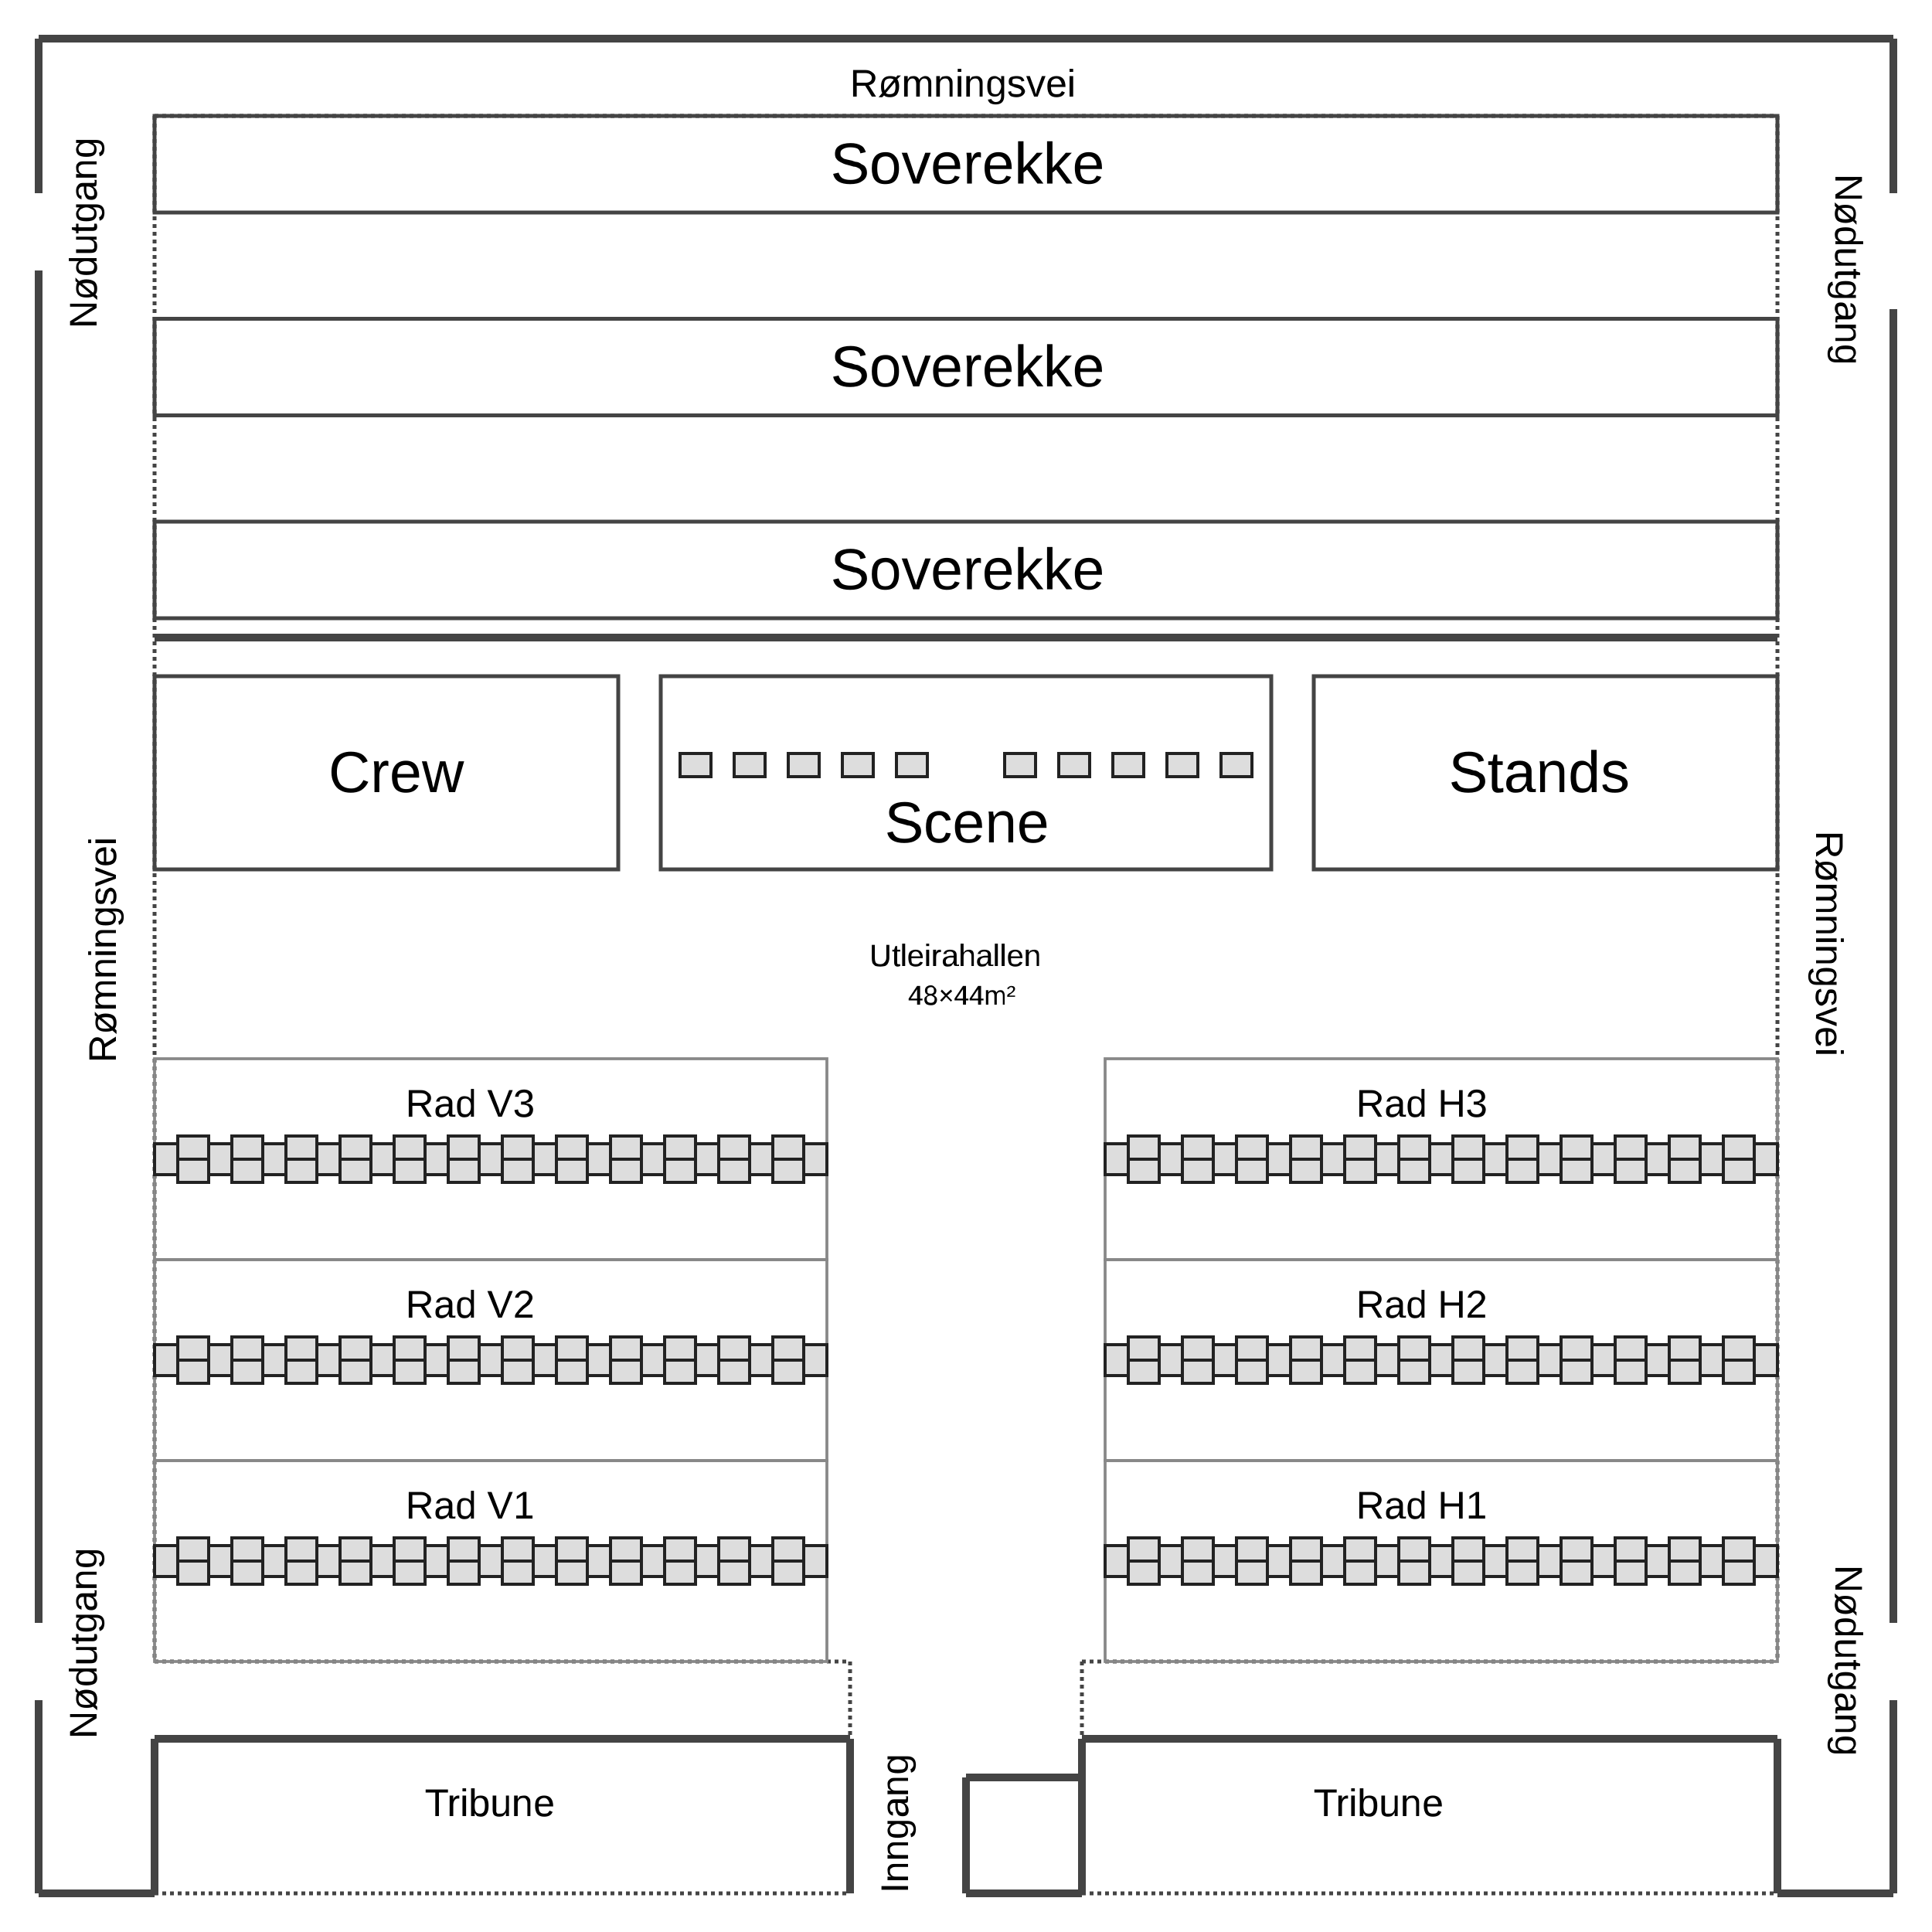
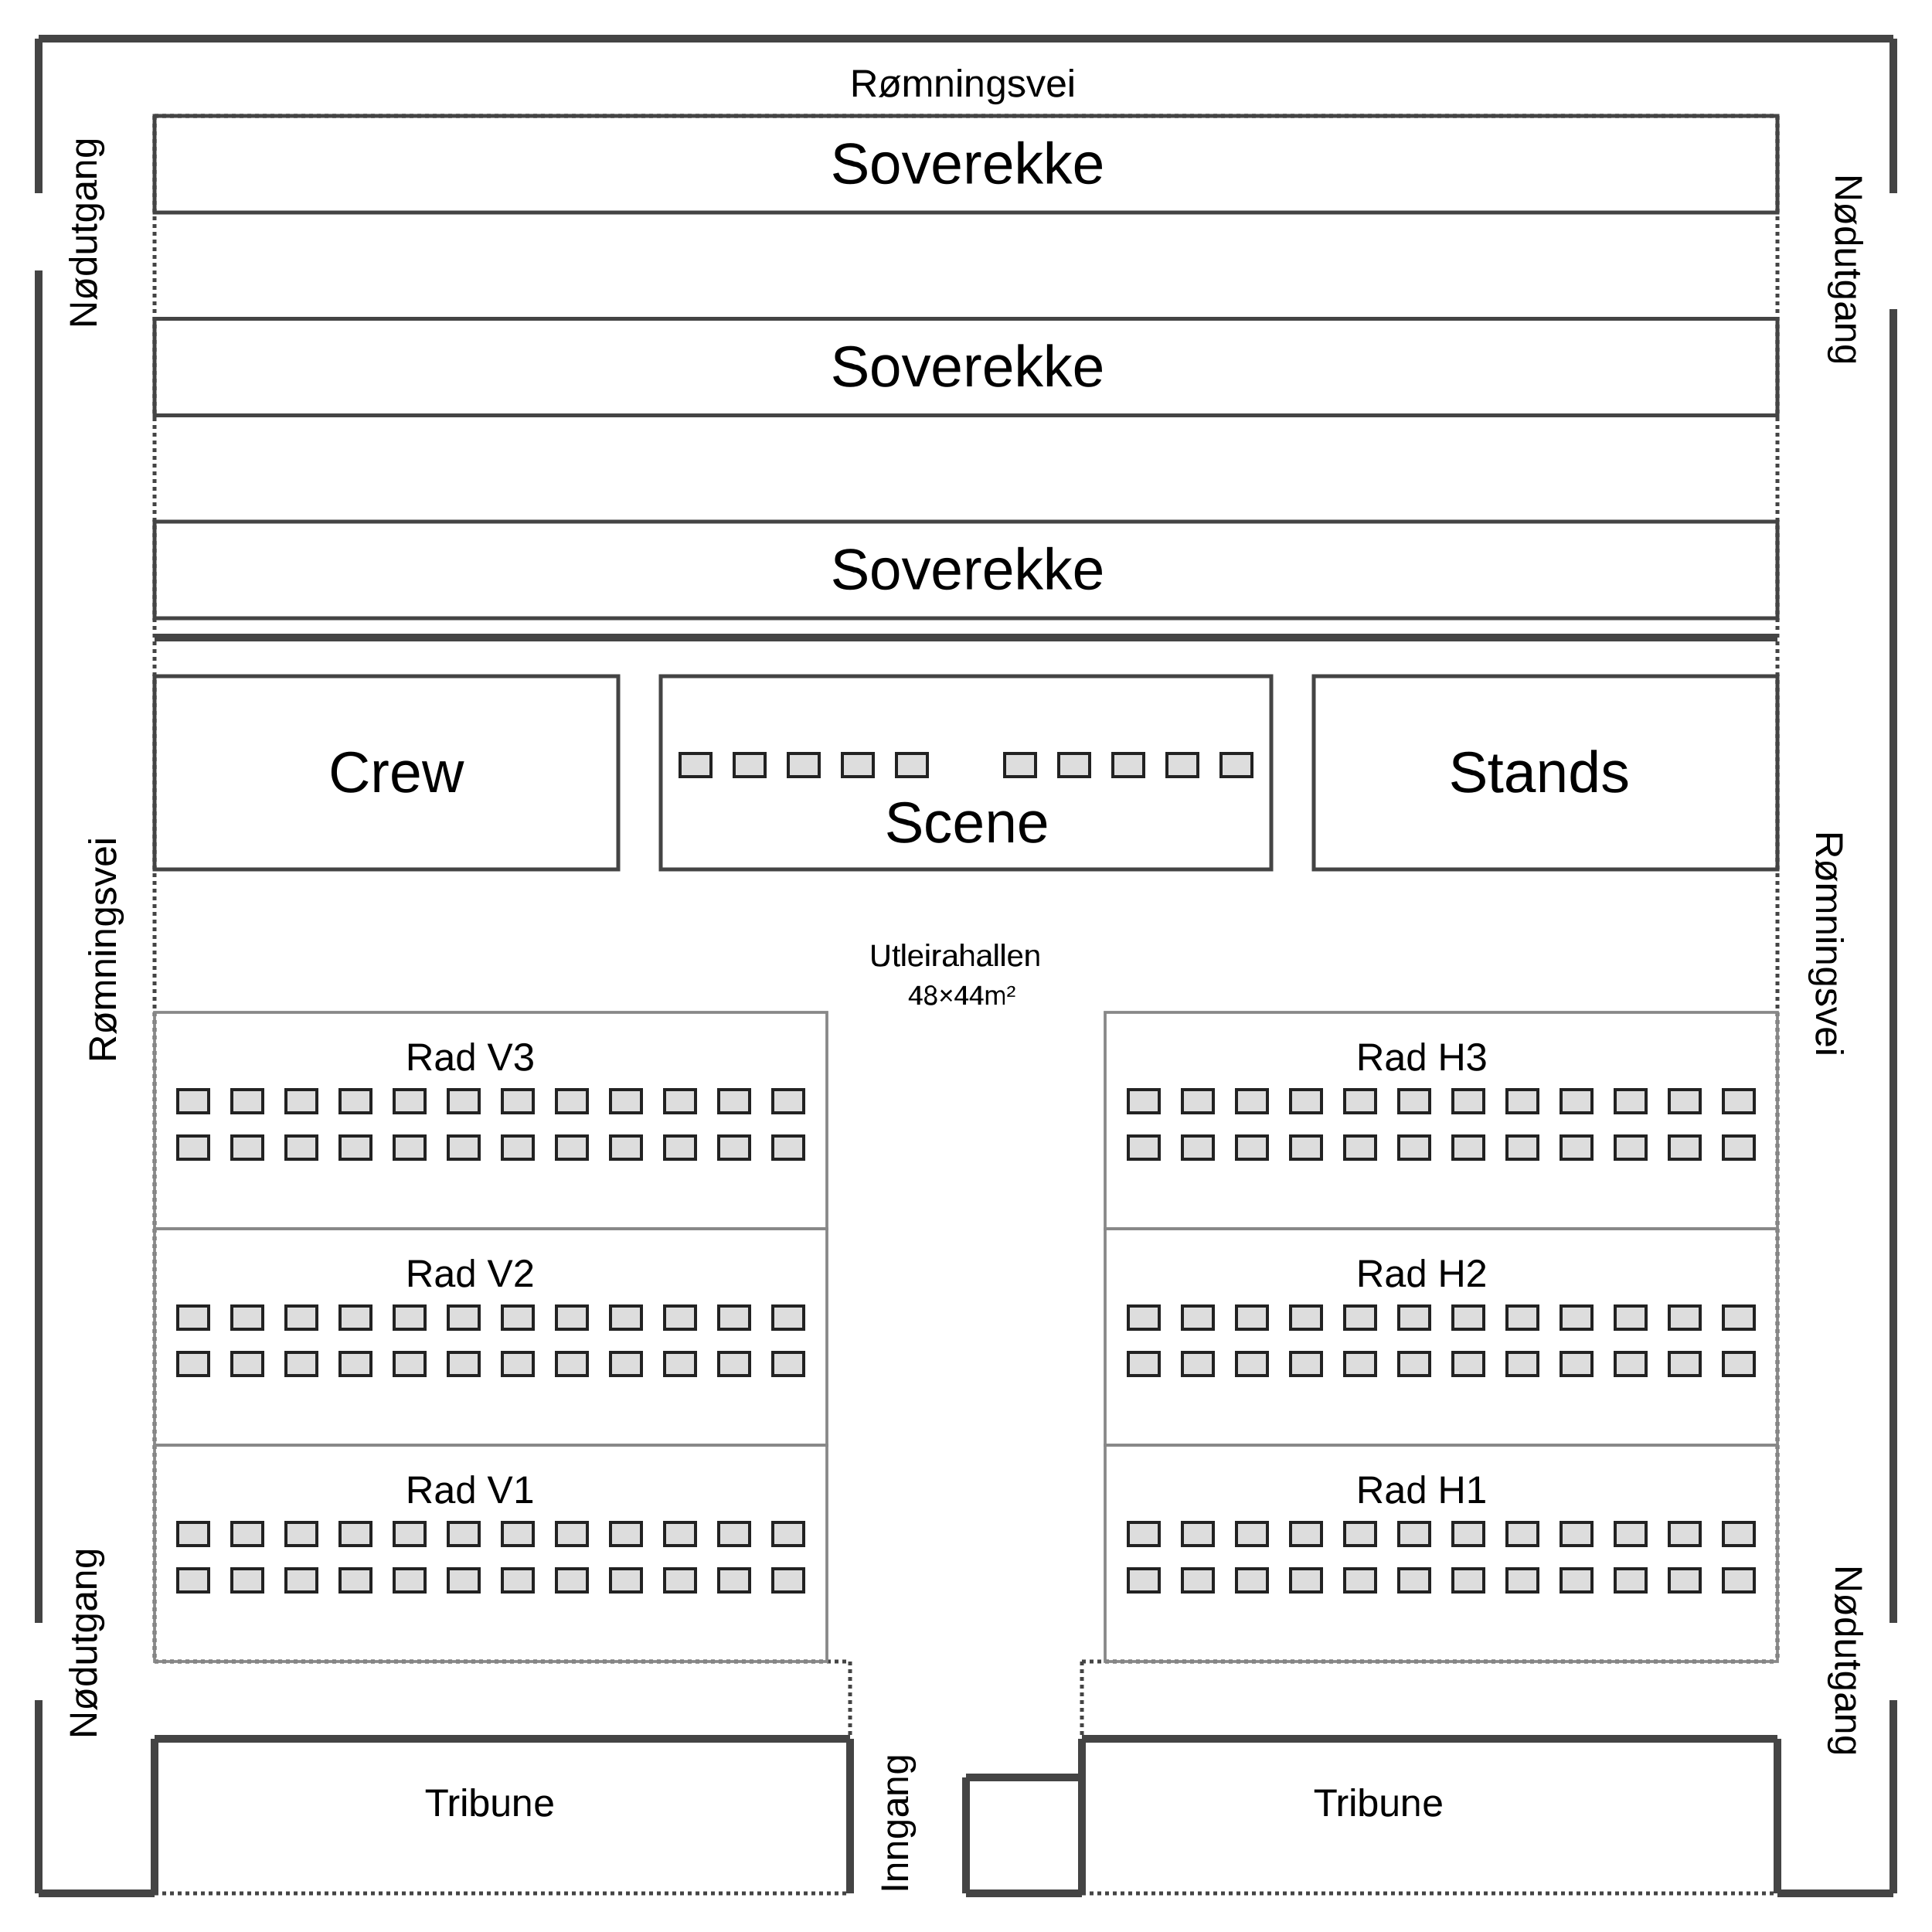
<svg xmlns="http://www.w3.org/2000/svg" viewBox="0 0 50 50">
  <style type="text/css">

        text {
            font-family: Arial;
        }

        rect.outline {
            fill: none;
            stroke: #444;
            stroke-width: 0.1px;
        }

        .grid {
            /* DEBUG */
            display: none;
        }

        .grid line {
            stroke: #ccc;
            stroke-width: 0.025px;
        }

        .walls line {
            stroke: #444;
            stroke-width: 0.2px;
        }

        .walls line.zone-wall {
            stroke: #444;
            stroke-width: 0.1px;
            stroke-dasharray: 0.1;
        }

        .seat-row rect {
            stroke: #222;
            stroke-width: 0.08px;
            fill: #ddd;
        }

+         .seat-row rect.spacer {
+             /* DEBUG */
+             display: none;
+         }
+ 
        .seat-row rect.seat-row-outline {
            stroke: #888;
            stroke-width: 0.075px;
            fill: none;
        }

-         .seats .seat-row rect.seating-node-free {
+         .seat-row rect.seating-node-free {
            fill: #5CB85C;
        }

-         .seats .seat-row rect.seating-node-occupied {
+         .seat-row rect.seating-node-occupied {
            fill: #C9302C;
        }

-         .seats .seat-row rect.seating-node-self {
+         .seat-row rect.seating-node-self {
            fill: #EC971F;
        }

-         .seats .seat-row rect.seating-node-info {
+         .seat-row rect.seating-node-info {
            fill: #5BC0DE;
        }

-         .seats .seat-row rect.seating-node-search {
+         .seat-row rect.seating-node-search {
            fill: pink;
        }
    </style>
  <g class="hall" transform="translate(1, 1)">
    <g class="grid">
      <line x1="0" x2="0" y1="0" y2="44" />
      <line x1="1" x2="1" y1="0" y2="44" />
      <line x1="2" x2="2" y1="0" y2="44" />
      <line x1="3" x2="3" y1="0" y2="44" />
      <line x1="4" x2="4" y1="0" y2="44" />
      <line x1="5" x2="5" y1="0" y2="44" />
      <line x1="6" x2="6" y1="0" y2="44" />
      <line x1="7" x2="7" y1="0" y2="44" />
      <line x1="8" x2="8" y1="0" y2="44" />
      <line x1="9" x2="9" y1="0" y2="44" />
      <line x1="10" x2="10" y1="0" y2="44" />
      <line x1="11" x2="11" y1="0" y2="44" />
      <line x1="12" x2="12" y1="0" y2="44" />
      <line x1="13" x2="13" y1="0" y2="44" />
      <line x1="14" x2="14" y1="0" y2="44" />
      <line x1="15" x2="15" y1="0" y2="44" />
      <line x1="16" x2="16" y1="0" y2="44" />
      <line x1="17" x2="17" y1="0" y2="44" />
      <line x1="18" x2="18" y1="0" y2="44" />
      <line x1="19" x2="19" y1="0" y2="44" />
      <line x1="20" x2="20" y1="0" y2="44" />
      <line x1="21" x2="21" y1="0" y2="44" />
      <line x1="22" x2="22" y1="0" y2="44" />
      <line x1="23" x2="23" y1="0" y2="44" />
      <line x1="24" x2="24" y1="0" y2="44" />
      <line x1="25" x2="25" y1="0" y2="44" />
      <line x1="26" x2="26" y1="0" y2="44" />
      <line x1="27" x2="27" y1="0" y2="44" />
      <line x1="28" x2="28" y1="0" y2="44" />
      <line x1="29" x2="29" y1="0" y2="44" />
      <line x1="30" x2="30" y1="0" y2="44" />
      <line x1="31" x2="31" y1="0" y2="44" />
      <line x1="32" x2="32" y1="0" y2="44" />
      <line x1="33" x2="33" y1="0" y2="44" />
      <line x1="34" x2="34" y1="0" y2="44" />
      <line x1="35" x2="35" y1="0" y2="44" />
      <line x1="36" x2="36" y1="0" y2="44" />
      <line x1="37" x2="37" y1="0" y2="44" />
      <line x1="38" x2="38" y1="0" y2="44" />
      <line x1="39" x2="39" y1="0" y2="44" />
      <line x1="40" x2="40" y1="0" y2="44" />
      <line x1="41" x2="41" y1="0" y2="44" />
      <line x1="42" x2="42" y1="0" y2="44" />
      <line x1="43" x2="43" y1="0" y2="44" />
      <line x1="44" x2="44" y1="0" y2="44" />
      <line x1="45" x2="45" y1="0" y2="44" />
      <line x1="46" x2="46" y1="0" y2="44" />
      <line x1="47" x2="47" y1="0" y2="44" />
      <line x1="48" x2="48" y1="0" y2="44" />
      <line x1="0" x2="48" y1="0" y2="0" />
      <line x1="0" x2="48" y1="1" y2="1" />
      <line x1="0" x2="48" y1="2" y2="2" />
      <line x1="0" x2="48" y1="3" y2="3" />
      <line x1="0" x2="48" y1="4" y2="4" />
      <line x1="0" x2="48" y1="5" y2="5" />
      <line x1="0" x2="48" y1="6" y2="6" />
      <line x1="0" x2="48" y1="7" y2="7" />
      <line x1="0" x2="48" y1="8" y2="8" />
      <line x1="0" x2="48" y1="9" y2="9" />
      <line x1="0" x2="48" y1="10" y2="10" />
      <line x1="0" x2="48" y1="11" y2="11" />
      <line x1="0" x2="48" y1="12" y2="12" />
      <line x1="0" x2="48" y1="13" y2="13" />
      <line x1="0" x2="48" y1="14" y2="14" />
      <line x1="0" x2="48" y1="15" y2="15" />
      <line x1="0" x2="48" y1="16" y2="16" />
      <line x1="0" x2="48" y1="17" y2="17" />
      <line x1="0" x2="48" y1="18" y2="18" />
      <line x1="0" x2="48" y1="19" y2="19" />
      <line x1="0" x2="48" y1="20" y2="20" />
      <line x1="0" x2="48" y1="21" y2="21" />
      <line x1="0" x2="48" y1="22" y2="22" />
      <line x1="0" x2="48" y1="23" y2="23" />
      <line x1="0" x2="48" y1="24" y2="24" />
      <line x1="0" x2="48" y1="25" y2="25" />
      <line x1="0" x2="48" y1="26" y2="26" />
      <line x1="0" x2="48" y1="27" y2="27" />
      <line x1="0" x2="48" y1="28" y2="28" />
      <line x1="0" x2="48" y1="29" y2="29" />
      <line x1="0" x2="48" y1="30" y2="30" />
      <line x1="0" x2="48" y1="31" y2="31" />
      <line x1="0" x2="48" y1="32" y2="32" />
      <line x1="0" x2="48" y1="33" y2="33" />
      <line x1="0" x2="48" y1="34" y2="34" />
      <line x1="0" x2="48" y1="35" y2="35" />
      <line x1="0" x2="48" y1="36" y2="36" />
      <line x1="0" x2="48" y1="37" y2="37" />
      <line x1="0" x2="48" y1="38" y2="38" />
      <line x1="0" x2="48" y1="39" y2="39" />
      <line x1="0" x2="48" y1="40" y2="40" />
      <line x1="0" x2="48" y1="41" y2="41" />
      <line x1="0" x2="48" y1="42" y2="42" />
      <line x1="0" x2="48" y1="43" y2="43" />
      <line x1="0" x2="48" y1="44" y2="44" />
    </g>
    <g class="walls">
      <text x="21.5" y="24" font-size="0.8">Utleirahallen</text>
      <text x="22.5" y="25" font-size="0.7">48×44m²</text>
    </g>
    <g class="walls">
      <line x1="0" x2="48" y1="0" y2="0" />
      <line x1="3" x2="45" y1="2" y2="2" class="zone-wall" />
      <g transform="translate(21, 1.5)">
        <text font-size="1">Rømningsvei</text>
      </g>
      <line x1="3" x2="45" y1="15.5" y2="15.5" class="partition-wall" />
      <line x1="0" x2="0" y1="0" y2="4" />
      <g transform="translate(1.5, 7.5) rotate(270)">
        <text font-size="1">Nødutgang</text>
      </g>
      <line x1="0" x2="0" y1="6" y2="41" />
      <g transform="translate(1.5, 44) rotate(270)">
        <text font-size="1">Nødutgang</text>
      </g>
      <line x1="0" x2="0" y1="43" y2="48" />
      <line x1="3" x2="3" y1="2" y2="42" class="zone-wall" />
      <g transform="translate(2, 26.5) rotate(270)">
        <text font-size="1">Rømningsvei</text>
      </g>
      <line x1="48" x2="48" y1="0" y2="4" />
      <g transform="translate(46.5, 3.5) rotate(90)">
        <text font-size="1">Nødutgang</text>
      </g>
      <line x1="48" x2="48" y1="7" y2="41" />
      <g transform="translate(46.5, 39.5) rotate(90)">
        <text font-size="1">Nødutgang</text>
      </g>
      <line x1="48" x2="48" y1="43" y2="48" />
      <line x1="45" x2="45" y1="2" y2="42" class="zone-wall" />
      <g transform="translate(46, 20.5) rotate(90)">
        <text font-size="1">Rømningsvei</text>
      </g>
      <line x1="0" x2="3" y1="48" y2="48" />
      <line x1="3" x2="3" y1="44" y2="48" />
      <line x1="3" x2="21" y1="44" y2="44" />
      <line x1="21" x2="21" y1="44" y2="48" />
      <g transform="translate(22.5, 48) rotate(270)">
        <text font-size="1">Inngang</text>
      </g>
      <line x1="24" x2="24" y1="45" y2="48" />
      <line x1="24" x2="27" y1="45" y2="45" />
      <line x1="24" x2="27" y1="48" y2="48" />
      <line x1="27" x2="27" y1="48" y2="44" />
      <line x1="27" x2="45" y1="44" y2="44" />
      <line x1="45" x2="45" y1="44" y2="48" />
      <line x1="45" x2="48" y1="48" y2="48" />
      <line x1="3" x2="21" y1="42" y2="42" class="zone-wall" />
      <line x1="21" x2="21" y1="42" y2="44" class="zone-wall" />
      <line x1="27" x2="45" y1="42" y2="42" class="zone-wall" />
      <line x1="27" x2="27" y1="42" y2="44" class="zone-wall" />
      <text x="10" y="46" font-size="1">Tribune</text>
      <line x1="3" x2="21" y1="48" y2="48" class="zone-wall" />
      <text x="33" y="46" font-size="1">Tribune</text>
      <line x1="27" x2="45" y1="48" y2="48" class="zone-wall" />
    </g>
    <g>
      <rect x="3" y="2" width="42" height="2.5" class="outline" />
      <text x="20.5" y="3.75" font-size="1.5">Soverekke</text>
      <rect x="3" y="7.25" width="42" height="2.5" class="outline" />
      <text x="20.5" y="9" font-size="1.5">Soverekke</text>
      <rect x="3" y="12.5" width="42" height="2.5" class="outline" />
      <text x="20.5" y="14.25" font-size="1.5">Soverekke</text>
    </g>
    <g class="stage" transform="translate(16.1, 16.5)">
      <rect width="15.8" height="5" class="outline" />
      <text x="5.8" y="4.3" font-size="1.5">Scene</text>
      <g class="seat-row" transform="translate(0.5, 2.0)">
        <rect x="0.0" y="0.0" width="0.8" height="0.6" />
        <rect x="1.4" y="0.0" width="0.8" height="0.6" />
        <rect x="2.8" y="0.0" width="0.8" height="0.6" />
        <rect x="4.2" y="0.0" width="0.8" height="0.6" />
        <rect x="5.6" y="0.0" width="0.8" height="0.6" />
      </g>
      <g class="seat-row" transform="translate(8.9, 2.0)">
        <rect x="0.0" y="0.0" width="0.8" height="0.6" />
        <rect x="1.4" y="0.0" width="0.8" height="0.6" />
        <rect x="2.8" y="0.0" width="0.8" height="0.6" />
        <rect x="4.2" y="0.0" width="0.8" height="0.6" />
        <rect x="5.6" y="0.0" width="0.8" height="0.6" />
      </g>
    </g>
    <g class="seat-row-group" transform="translate(3, 16.5)">
      <rect x="0" y="0" width="12" height="5" class="outline" />
      <text x="4.5" y="3" font-size="1.5">Crew</text>
    </g>
    <g class="seat-row-group" transform="translate(33, 16.5)">
      <rect x="0" y="0" width="12" height="5" class="outline" />
      <text x="3.5" y="3" font-size="1.5">Stands</text>
    </g>
-     <g class="seats" transform="translate(3, 26.4)">
+     <g class="seats" transform="translate(3, 25.2)">
      <g class="seat-row" transform="translate(0.0, 2)">
-         <rect x="0" y="-2" width="17.4" height="5.2" class="seat-row-outline" />
+         <rect x="0" y="-2" width="17.4" height="5.6" class="seat-row-outline" />
        <text x="6.5" y="-0.5" font-size="1">Rad V3</text>
-         <rect x="0" y="0.2" width="0.6" height="0.8" class="spacer" />
+         <rect x="0" y="0.5" width="0.6" height="0.8" class="spacer" />
        <a class="seat" href="#">
          <rect x="0.6" y="0.0" width="0.8" height="0.6" />
        </a>
        <a class="seat" href="#">
-           <rect x="0.6" y="0.6" width="0.8" height="0.6" />
-         </a>
-         <rect x="1.4" y="0.2" width="0.6" height="0.8" class="spacer" />
+           <rect x="0.6" y="1.2" width="0.8" height="0.6" />
+         </a>
+         <rect x="1.4" y="0.5" width="0.6" height="0.8" class="spacer" />
        <a class="seat" href="#">
          <rect x="2.0" y="0.0" width="0.8" height="0.6" />
        </a>
        <a class="seat" href="#">
-           <rect x="2.0" y="0.6" width="0.8" height="0.6" />
-         </a>
-         <rect x="2.8" y="0.2" width="0.6" height="0.8" class="spacer" />
+           <rect x="2.0" y="1.2" width="0.8" height="0.6" />
+         </a>
+         <rect x="2.8" y="0.5" width="0.6" height="0.8" class="spacer" />
        <a class="seat" href="#">
          <rect x="3.4" y="0.0" width="0.8" height="0.6" />
        </a>
        <a class="seat" href="#">
-           <rect x="3.4" y="0.6" width="0.8" height="0.6" />
-         </a>
-         <rect x="4.2" y="0.2" width="0.6" height="0.8" class="spacer" />
+           <rect x="3.4" y="1.2" width="0.8" height="0.6" />
+         </a>
+         <rect x="4.2" y="0.5" width="0.6" height="0.8" class="spacer" />
        <a class="seat" href="#">
          <rect x="4.8" y="0.0" width="0.8" height="0.6" />
        </a>
        <a class="seat" href="#">
-           <rect x="4.8" y="0.6" width="0.8" height="0.6" />
-         </a>
-         <rect x="5.6" y="0.2" width="0.6" height="0.8" class="spacer" />
+           <rect x="4.8" y="1.2" width="0.8" height="0.6" />
+         </a>
+         <rect x="5.6" y="0.5" width="0.6" height="0.8" class="spacer" />
        <a class="seat" href="#">
          <rect x="6.2" y="0.0" width="0.8" height="0.6" />
        </a>
        <a class="seat" href="#">
-           <rect x="6.2" y="0.6" width="0.8" height="0.6" />
-         </a>
-         <rect x="7.0" y="0.2" width="0.6" height="0.8" class="spacer" />
+           <rect x="6.2" y="1.2" width="0.8" height="0.6" />
+         </a>
+         <rect x="7.0" y="0.5" width="0.6" height="0.8" class="spacer" />
        <a class="seat" href="#">
          <rect x="7.6" y="0.0" width="0.8" height="0.6" />
        </a>
        <a class="seat" href="#">
-           <rect x="7.6" y="0.6" width="0.8" height="0.6" />
-         </a>
-         <rect x="8.4" y="0.2" width="0.6" height="0.8" class="spacer" />
+           <rect x="7.6" y="1.2" width="0.8" height="0.6" />
+         </a>
+         <rect x="8.4" y="0.5" width="0.6" height="0.8" class="spacer" />
        <a class="seat" href="#">
          <rect x="9.0" y="0.0" width="0.8" height="0.6" />
        </a>
        <a class="seat" href="#">
-           <rect x="9.0" y="0.6" width="0.8" height="0.6" />
-         </a>
-         <rect x="9.8" y="0.2" width="0.6" height="0.8" class="spacer" />
+           <rect x="9.0" y="1.2" width="0.8" height="0.6" />
+         </a>
+         <rect x="9.8" y="0.5" width="0.6" height="0.8" class="spacer" />
        <a class="seat" href="#">
          <rect x="10.4" y="0.0" width="0.8" height="0.6" />
        </a>
        <a class="seat" href="#">
-           <rect x="10.4" y="0.6" width="0.8" height="0.6" />
-         </a>
-         <rect x="11.2" y="0.2" width="0.6" height="0.8" class="spacer" />
+           <rect x="10.4" y="1.2" width="0.8" height="0.6" />
+         </a>
+         <rect x="11.2" y="0.5" width="0.6" height="0.8" class="spacer" />
        <a class="seat" href="#">
          <rect x="11.8" y="0.0" width="0.8" height="0.6" />
        </a>
        <a class="seat" href="#">
-           <rect x="11.8" y="0.6" width="0.8" height="0.6" />
-         </a>
-         <rect x="12.6" y="0.2" width="0.6" height="0.8" class="spacer" />
+           <rect x="11.8" y="1.2" width="0.8" height="0.6" />
+         </a>
+         <rect x="12.6" y="0.5" width="0.6" height="0.8" class="spacer" />
        <a class="seat" href="#">
          <rect x="13.2" y="0.0" width="0.8" height="0.6" />
        </a>
        <a class="seat" href="#">
-           <rect x="13.2" y="0.6" width="0.8" height="0.6" />
-         </a>
-         <rect x="14.0" y="0.2" width="0.6" height="0.8" class="spacer" />
+           <rect x="13.2" y="1.2" width="0.8" height="0.6" />
+         </a>
+         <rect x="14.0" y="0.5" width="0.6" height="0.8" class="spacer" />
        <a class="seat" href="#">
          <rect x="14.6" y="0.0" width="0.8" height="0.6" />
        </a>
        <a class="seat" href="#">
-           <rect x="14.6" y="0.6" width="0.8" height="0.6" />
-         </a>
-         <rect x="15.4" y="0.2" width="0.6" height="0.8" class="spacer" />
+           <rect x="14.6" y="1.2" width="0.8" height="0.6" />
+         </a>
+         <rect x="15.4" y="0.5" width="0.6" height="0.8" class="spacer" />
        <a class="seat" href="#">
          <rect x="16.0" y="0.0" width="0.8" height="0.6" />
        </a>
        <a class="seat" href="#">
-           <rect x="16.0" y="0.6" width="0.8" height="0.6" />
-         </a>
-         <rect x="16.8" y="0.2" width="0.6" height="0.8" class="spacer" />
-       </g>
-       <g class="seat-row" transform="translate(0.0, 7.2)">
-         <rect x="0" y="-2" width="17.4" height="5.2" class="seat-row-outline" />
+           <rect x="16.0" y="1.2" width="0.8" height="0.6" />
+         </a>
+         <rect x="16.8" y="0.5" width="0.6" height="0.8" class="spacer" />
+       </g>
+       <g class="seat-row" transform="translate(0.0, 7.6)">
+         <rect x="0" y="-2" width="17.4" height="5.6" class="seat-row-outline" />
        <text x="6.5" y="-0.5" font-size="1">Rad V2</text>
-         <rect x="0" y="0.2" width="0.6" height="0.8" class="spacer" />
+         <rect x="0" y="0.5" width="0.6" height="0.8" class="spacer" />
        <a class="seat" href="#">
          <rect x="0.6" y="0.0" width="0.8" height="0.6" />
        </a>
        <a class="seat" href="#">
-           <rect x="0.6" y="0.6" width="0.8" height="0.6" />
-         </a>
-         <rect x="1.4" y="0.2" width="0.6" height="0.8" class="spacer" />
+           <rect x="0.6" y="1.2" width="0.8" height="0.6" />
+         </a>
+         <rect x="1.4" y="0.5" width="0.6" height="0.8" class="spacer" />
        <a class="seat" href="#">
          <rect x="2.0" y="0.0" width="0.8" height="0.6" />
        </a>
        <a class="seat" href="#">
-           <rect x="2.0" y="0.6" width="0.8" height="0.6" />
-         </a>
-         <rect x="2.8" y="0.2" width="0.6" height="0.8" class="spacer" />
+           <rect x="2.0" y="1.2" width="0.8" height="0.6" />
+         </a>
+         <rect x="2.8" y="0.5" width="0.6" height="0.8" class="spacer" />
        <a class="seat" href="#">
          <rect x="3.4" y="0.0" width="0.8" height="0.6" />
        </a>
        <a class="seat" href="#">
-           <rect x="3.4" y="0.6" width="0.8" height="0.6" />
-         </a>
-         <rect x="4.2" y="0.2" width="0.6" height="0.8" class="spacer" />
+           <rect x="3.4" y="1.2" width="0.8" height="0.6" />
+         </a>
+         <rect x="4.2" y="0.5" width="0.6" height="0.8" class="spacer" />
        <a class="seat" href="#">
          <rect x="4.8" y="0.0" width="0.8" height="0.6" />
        </a>
        <a class="seat" href="#">
-           <rect x="4.8" y="0.6" width="0.8" height="0.6" />
-         </a>
-         <rect x="5.6" y="0.2" width="0.6" height="0.8" class="spacer" />
+           <rect x="4.8" y="1.2" width="0.8" height="0.6" />
+         </a>
+         <rect x="5.6" y="0.5" width="0.6" height="0.8" class="spacer" />
        <a class="seat" href="#">
          <rect x="6.2" y="0.0" width="0.8" height="0.6" />
        </a>
        <a class="seat" href="#">
-           <rect x="6.2" y="0.6" width="0.8" height="0.6" />
-         </a>
-         <rect x="7.0" y="0.2" width="0.6" height="0.8" class="spacer" />
+           <rect x="6.2" y="1.2" width="0.8" height="0.6" />
+         </a>
+         <rect x="7.0" y="0.5" width="0.6" height="0.8" class="spacer" />
        <a class="seat" href="#">
          <rect x="7.6" y="0.0" width="0.8" height="0.6" />
        </a>
        <a class="seat" href="#">
-           <rect x="7.6" y="0.6" width="0.8" height="0.6" />
-         </a>
-         <rect x="8.4" y="0.2" width="0.6" height="0.8" class="spacer" />
+           <rect x="7.6" y="1.2" width="0.8" height="0.6" />
+         </a>
+         <rect x="8.4" y="0.5" width="0.6" height="0.8" class="spacer" />
        <a class="seat" href="#">
          <rect x="9.0" y="0.0" width="0.8" height="0.6" />
        </a>
        <a class="seat" href="#">
-           <rect x="9.0" y="0.6" width="0.8" height="0.6" />
-         </a>
-         <rect x="9.8" y="0.2" width="0.6" height="0.8" class="spacer" />
+           <rect x="9.0" y="1.2" width="0.8" height="0.6" />
+         </a>
+         <rect x="9.8" y="0.5" width="0.6" height="0.8" class="spacer" />
        <a class="seat" href="#">
          <rect x="10.4" y="0.0" width="0.8" height="0.6" />
        </a>
        <a class="seat" href="#">
-           <rect x="10.4" y="0.6" width="0.8" height="0.6" />
-         </a>
-         <rect x="11.2" y="0.2" width="0.6" height="0.8" class="spacer" />
+           <rect x="10.4" y="1.2" width="0.8" height="0.6" />
+         </a>
+         <rect x="11.2" y="0.5" width="0.6" height="0.8" class="spacer" />
        <a class="seat" href="#">
          <rect x="11.8" y="0.0" width="0.8" height="0.6" />
        </a>
        <a class="seat" href="#">
-           <rect x="11.8" y="0.6" width="0.8" height="0.6" />
-         </a>
-         <rect x="12.6" y="0.2" width="0.6" height="0.8" class="spacer" />
+           <rect x="11.8" y="1.2" width="0.8" height="0.6" />
+         </a>
+         <rect x="12.6" y="0.5" width="0.6" height="0.8" class="spacer" />
        <a class="seat" href="#">
          <rect x="13.2" y="0.0" width="0.8" height="0.6" />
        </a>
        <a class="seat" href="#">
-           <rect x="13.2" y="0.6" width="0.8" height="0.6" />
-         </a>
-         <rect x="14.0" y="0.2" width="0.6" height="0.8" class="spacer" />
+           <rect x="13.2" y="1.2" width="0.8" height="0.6" />
+         </a>
+         <rect x="14.0" y="0.5" width="0.6" height="0.8" class="spacer" />
        <a class="seat" href="#">
          <rect x="14.6" y="0.0" width="0.8" height="0.6" />
        </a>
        <a class="seat" href="#">
-           <rect x="14.6" y="0.6" width="0.8" height="0.6" />
-         </a>
-         <rect x="15.4" y="0.2" width="0.6" height="0.8" class="spacer" />
+           <rect x="14.6" y="1.2" width="0.8" height="0.6" />
+         </a>
+         <rect x="15.4" y="0.5" width="0.6" height="0.8" class="spacer" />
        <a class="seat" href="#">
          <rect x="16.0" y="0.0" width="0.8" height="0.6" />
        </a>
        <a class="seat" href="#">
-           <rect x="16.0" y="0.6" width="0.8" height="0.6" />
-         </a>
-         <rect x="16.8" y="0.2" width="0.6" height="0.8" class="spacer" />
-       </g>
-       <g class="seat-row" transform="translate(0.0, 12.4)">
-         <rect x="0" y="-2" width="17.4" height="5.2" class="seat-row-outline" />
+           <rect x="16.0" y="1.2" width="0.8" height="0.6" />
+         </a>
+         <rect x="16.8" y="0.5" width="0.6" height="0.8" class="spacer" />
+       </g>
+       <g class="seat-row" transform="translate(0.0, 13.2)">
+         <rect x="0" y="-2" width="17.4" height="5.6" class="seat-row-outline" />
        <text x="6.5" y="-0.5" font-size="1">Rad V1</text>
-         <rect x="0" y="0.2" width="0.6" height="0.8" class="spacer" />
+         <rect x="0" y="0.5" width="0.6" height="0.8" class="spacer" />
        <a class="seat" href="#">
          <rect x="0.6" y="0.0" width="0.8" height="0.6" />
        </a>
        <a class="seat" href="#">
-           <rect x="0.6" y="0.6" width="0.8" height="0.6" />
-         </a>
-         <rect x="1.4" y="0.2" width="0.6" height="0.8" class="spacer" />
+           <rect x="0.6" y="1.2" width="0.8" height="0.6" />
+         </a>
+         <rect x="1.4" y="0.5" width="0.6" height="0.8" class="spacer" />
        <a class="seat" href="#">
          <rect x="2.0" y="0.0" width="0.8" height="0.6" />
        </a>
        <a class="seat" href="#">
-           <rect x="2.0" y="0.6" width="0.8" height="0.6" />
-         </a>
-         <rect x="2.8" y="0.2" width="0.6" height="0.8" class="spacer" />
+           <rect x="2.0" y="1.2" width="0.8" height="0.6" />
+         </a>
+         <rect x="2.8" y="0.5" width="0.6" height="0.8" class="spacer" />
        <a class="seat" href="#">
          <rect x="3.4" y="0.0" width="0.8" height="0.6" />
        </a>
        <a class="seat" href="#">
-           <rect x="3.4" y="0.6" width="0.8" height="0.6" />
-         </a>
-         <rect x="4.2" y="0.2" width="0.6" height="0.8" class="spacer" />
+           <rect x="3.4" y="1.2" width="0.8" height="0.6" />
+         </a>
+         <rect x="4.2" y="0.5" width="0.6" height="0.8" class="spacer" />
        <a class="seat" href="#">
          <rect x="4.8" y="0.0" width="0.8" height="0.6" />
        </a>
        <a class="seat" href="#">
-           <rect x="4.8" y="0.6" width="0.8" height="0.6" />
-         </a>
-         <rect x="5.6" y="0.2" width="0.6" height="0.8" class="spacer" />
+           <rect x="4.8" y="1.2" width="0.8" height="0.6" />
+         </a>
+         <rect x="5.6" y="0.5" width="0.6" height="0.8" class="spacer" />
        <a class="seat" href="#">
          <rect x="6.2" y="0.0" width="0.8" height="0.6" />
        </a>
        <a class="seat" href="#">
-           <rect x="6.2" y="0.6" width="0.8" height="0.6" />
-         </a>
-         <rect x="7.0" y="0.2" width="0.6" height="0.8" class="spacer" />
+           <rect x="6.2" y="1.2" width="0.8" height="0.6" />
+         </a>
+         <rect x="7.0" y="0.5" width="0.6" height="0.8" class="spacer" />
        <a class="seat" href="#">
          <rect x="7.6" y="0.0" width="0.8" height="0.6" />
        </a>
        <a class="seat" href="#">
-           <rect x="7.6" y="0.6" width="0.8" height="0.6" />
-         </a>
-         <rect x="8.4" y="0.2" width="0.6" height="0.8" class="spacer" />
+           <rect x="7.6" y="1.2" width="0.8" height="0.6" />
+         </a>
+         <rect x="8.4" y="0.5" width="0.6" height="0.8" class="spacer" />
        <a class="seat" href="#">
          <rect x="9.0" y="0.0" width="0.8" height="0.6" />
        </a>
        <a class="seat" href="#">
-           <rect x="9.0" y="0.6" width="0.8" height="0.6" />
-         </a>
-         <rect x="9.8" y="0.2" width="0.6" height="0.8" class="spacer" />
+           <rect x="9.0" y="1.2" width="0.8" height="0.6" />
+         </a>
+         <rect x="9.8" y="0.5" width="0.6" height="0.8" class="spacer" />
        <a class="seat" href="#">
          <rect x="10.4" y="0.0" width="0.8" height="0.6" />
        </a>
        <a class="seat" href="#">
-           <rect x="10.4" y="0.6" width="0.8" height="0.6" />
-         </a>
-         <rect x="11.2" y="0.2" width="0.6" height="0.8" class="spacer" />
+           <rect x="10.4" y="1.2" width="0.8" height="0.6" />
+         </a>
+         <rect x="11.2" y="0.5" width="0.6" height="0.8" class="spacer" />
        <a class="seat" href="#">
          <rect x="11.8" y="0.0" width="0.8" height="0.6" />
        </a>
        <a class="seat" href="#">
-           <rect x="11.8" y="0.6" width="0.8" height="0.6" />
-         </a>
-         <rect x="12.6" y="0.2" width="0.6" height="0.8" class="spacer" />
+           <rect x="11.8" y="1.2" width="0.8" height="0.6" />
+         </a>
+         <rect x="12.6" y="0.5" width="0.6" height="0.8" class="spacer" />
        <a class="seat" href="#">
          <rect x="13.2" y="0.0" width="0.8" height="0.6" />
        </a>
        <a class="seat" href="#">
-           <rect x="13.2" y="0.6" width="0.8" height="0.6" />
-         </a>
-         <rect x="14.0" y="0.2" width="0.6" height="0.8" class="spacer" />
+           <rect x="13.2" y="1.2" width="0.8" height="0.6" />
+         </a>
+         <rect x="14.0" y="0.5" width="0.6" height="0.8" class="spacer" />
        <a class="seat" href="#">
          <rect x="14.6" y="0.0" width="0.8" height="0.6" />
        </a>
        <a class="seat" href="#">
-           <rect x="14.6" y="0.6" width="0.8" height="0.6" />
-         </a>
-         <rect x="15.4" y="0.2" width="0.6" height="0.8" class="spacer" />
+           <rect x="14.6" y="1.2" width="0.8" height="0.6" />
+         </a>
+         <rect x="15.4" y="0.5" width="0.6" height="0.8" class="spacer" />
        <a class="seat" href="#">
          <rect x="16.0" y="0.0" width="0.8" height="0.6" />
        </a>
        <a class="seat" href="#">
-           <rect x="16.0" y="0.6" width="0.8" height="0.6" />
-         </a>
-         <rect x="16.8" y="0.2" width="0.6" height="0.8" class="spacer" />
+           <rect x="16.0" y="1.2" width="0.8" height="0.6" />
+         </a>
+         <rect x="16.8" y="0.5" width="0.6" height="0.8" class="spacer" />
      </g>
    </g>
-     <g class="seats" transform="translate(27.6, 26.4)">
+     <g class="seats" transform="translate(27.6, 25.2)">
      <g class="seat-row" transform="translate(0.0, 2)">
-         <rect x="0" y="-2" width="17.4" height="5.2" class="seat-row-outline" />
+         <rect x="0" y="-2" width="17.4" height="5.6" class="seat-row-outline" />
        <text x="6.5" y="-0.5" font-size="1">Rad H3</text>
-         <rect x="0" y="0.2" width="0.6" height="0.8" class="spacer" />
+         <rect x="0" y="0.5" width="0.6" height="0.8" class="spacer" />
        <a class="seat" href="#">
          <rect x="0.6" y="0.0" width="0.8" height="0.6" />
        </a>
        <a class="seat" href="#">
-           <rect x="0.6" y="0.6" width="0.8" height="0.6" />
-         </a>
-         <rect x="1.4" y="0.2" width="0.6" height="0.8" class="spacer" />
+           <rect x="0.6" y="1.2" width="0.8" height="0.6" />
+         </a>
+         <rect x="1.4" y="0.5" width="0.6" height="0.8" class="spacer" />
        <a class="seat" href="#">
          <rect x="2.0" y="0.0" width="0.8" height="0.6" />
        </a>
        <a class="seat" href="#">
-           <rect x="2.0" y="0.6" width="0.8" height="0.6" />
-         </a>
-         <rect x="2.8" y="0.2" width="0.6" height="0.8" class="spacer" />
+           <rect x="2.0" y="1.2" width="0.8" height="0.6" />
+         </a>
+         <rect x="2.8" y="0.5" width="0.6" height="0.8" class="spacer" />
        <a class="seat" href="#">
          <rect x="3.4" y="0.0" width="0.8" height="0.6" />
        </a>
        <a class="seat" href="#">
-           <rect x="3.4" y="0.6" width="0.8" height="0.6" />
-         </a>
-         <rect x="4.2" y="0.2" width="0.6" height="0.8" class="spacer" />
+           <rect x="3.4" y="1.2" width="0.8" height="0.6" />
+         </a>
+         <rect x="4.2" y="0.5" width="0.6" height="0.8" class="spacer" />
        <a class="seat" href="#">
          <rect x="4.8" y="0.0" width="0.8" height="0.6" />
        </a>
        <a class="seat" href="#">
-           <rect x="4.8" y="0.6" width="0.8" height="0.6" />
-         </a>
-         <rect x="5.6" y="0.2" width="0.6" height="0.8" class="spacer" />
+           <rect x="4.8" y="1.2" width="0.8" height="0.6" />
+         </a>
+         <rect x="5.6" y="0.5" width="0.6" height="0.8" class="spacer" />
        <a class="seat" href="#">
          <rect x="6.2" y="0.0" width="0.8" height="0.6" />
        </a>
        <a class="seat" href="#">
-           <rect x="6.2" y="0.6" width="0.8" height="0.6" />
-         </a>
-         <rect x="7.0" y="0.2" width="0.6" height="0.8" class="spacer" />
+           <rect x="6.2" y="1.2" width="0.8" height="0.6" />
+         </a>
+         <rect x="7.0" y="0.5" width="0.6" height="0.8" class="spacer" />
        <a class="seat" href="#">
          <rect x="7.6" y="0.0" width="0.8" height="0.6" />
        </a>
        <a class="seat" href="#">
-           <rect x="7.6" y="0.6" width="0.8" height="0.6" />
-         </a>
-         <rect x="8.4" y="0.2" width="0.6" height="0.8" class="spacer" />
+           <rect x="7.6" y="1.2" width="0.8" height="0.6" />
+         </a>
+         <rect x="8.4" y="0.5" width="0.6" height="0.8" class="spacer" />
        <a class="seat" href="#">
          <rect x="9.0" y="0.0" width="0.8" height="0.6" />
        </a>
        <a class="seat" href="#">
-           <rect x="9.0" y="0.6" width="0.8" height="0.6" />
-         </a>
-         <rect x="9.8" y="0.2" width="0.6" height="0.8" class="spacer" />
+           <rect x="9.0" y="1.2" width="0.8" height="0.6" />
+         </a>
+         <rect x="9.8" y="0.5" width="0.6" height="0.8" class="spacer" />
        <a class="seat" href="#">
          <rect x="10.4" y="0.0" width="0.8" height="0.6" />
        </a>
        <a class="seat" href="#">
-           <rect x="10.4" y="0.6" width="0.8" height="0.6" />
-         </a>
-         <rect x="11.2" y="0.2" width="0.6" height="0.8" class="spacer" />
+           <rect x="10.4" y="1.2" width="0.8" height="0.6" />
+         </a>
+         <rect x="11.2" y="0.5" width="0.6" height="0.8" class="spacer" />
        <a class="seat" href="#">
          <rect x="11.8" y="0.0" width="0.8" height="0.6" />
        </a>
        <a class="seat" href="#">
-           <rect x="11.8" y="0.6" width="0.8" height="0.6" />
-         </a>
-         <rect x="12.6" y="0.2" width="0.6" height="0.8" class="spacer" />
+           <rect x="11.8" y="1.2" width="0.8" height="0.6" />
+         </a>
+         <rect x="12.6" y="0.5" width="0.6" height="0.8" class="spacer" />
        <a class="seat" href="#">
          <rect x="13.2" y="0.0" width="0.8" height="0.6" />
        </a>
        <a class="seat" href="#">
-           <rect x="13.2" y="0.6" width="0.8" height="0.6" />
-         </a>
-         <rect x="14.0" y="0.2" width="0.6" height="0.8" class="spacer" />
+           <rect x="13.2" y="1.2" width="0.8" height="0.6" />
+         </a>
+         <rect x="14.0" y="0.5" width="0.6" height="0.8" class="spacer" />
        <a class="seat" href="#">
          <rect x="14.6" y="0.0" width="0.8" height="0.6" />
        </a>
        <a class="seat" href="#">
-           <rect x="14.6" y="0.6" width="0.8" height="0.6" />
-         </a>
-         <rect x="15.4" y="0.2" width="0.6" height="0.8" class="spacer" />
+           <rect x="14.6" y="1.2" width="0.8" height="0.6" />
+         </a>
+         <rect x="15.4" y="0.5" width="0.6" height="0.8" class="spacer" />
        <a class="seat" href="#">
          <rect x="16.0" y="0.0" width="0.8" height="0.6" />
        </a>
        <a class="seat" href="#">
-           <rect x="16.0" y="0.6" width="0.8" height="0.6" />
-         </a>
-         <rect x="16.8" y="0.2" width="0.6" height="0.8" class="spacer" />
-       </g>
-       <g class="seat-row" transform="translate(0.0, 7.2)">
-         <rect x="0" y="-2" width="17.4" height="5.2" class="seat-row-outline" />
+           <rect x="16.0" y="1.2" width="0.8" height="0.6" />
+         </a>
+         <rect x="16.8" y="0.5" width="0.6" height="0.8" class="spacer" />
+       </g>
+       <g class="seat-row" transform="translate(0.0, 7.6)">
+         <rect x="0" y="-2" width="17.4" height="5.6" class="seat-row-outline" />
        <text x="6.5" y="-0.5" font-size="1">Rad H2</text>
-         <rect x="0" y="0.2" width="0.6" height="0.8" class="spacer" />
+         <rect x="0" y="0.5" width="0.6" height="0.8" class="spacer" />
        <a class="seat" href="#">
          <rect x="0.6" y="0.0" width="0.8" height="0.6" />
        </a>
        <a class="seat" href="#">
-           <rect x="0.6" y="0.6" width="0.8" height="0.6" />
-         </a>
-         <rect x="1.4" y="0.2" width="0.6" height="0.8" class="spacer" />
+           <rect x="0.6" y="1.2" width="0.8" height="0.6" />
+         </a>
+         <rect x="1.4" y="0.5" width="0.6" height="0.8" class="spacer" />
        <a class="seat" href="#">
          <rect x="2.0" y="0.0" width="0.8" height="0.6" />
        </a>
        <a class="seat" href="#">
-           <rect x="2.0" y="0.6" width="0.8" height="0.6" />
-         </a>
-         <rect x="2.8" y="0.2" width="0.6" height="0.8" class="spacer" />
+           <rect x="2.0" y="1.2" width="0.8" height="0.6" />
+         </a>
+         <rect x="2.8" y="0.5" width="0.6" height="0.8" class="spacer" />
        <a class="seat" href="#">
          <rect x="3.4" y="0.0" width="0.8" height="0.6" />
        </a>
        <a class="seat" href="#">
-           <rect x="3.4" y="0.6" width="0.8" height="0.6" />
-         </a>
-         <rect x="4.2" y="0.2" width="0.6" height="0.8" class="spacer" />
+           <rect x="3.4" y="1.2" width="0.8" height="0.6" />
+         </a>
+         <rect x="4.2" y="0.5" width="0.6" height="0.8" class="spacer" />
        <a class="seat" href="#">
          <rect x="4.8" y="0.0" width="0.8" height="0.6" />
        </a>
        <a class="seat" href="#">
-           <rect x="4.8" y="0.6" width="0.8" height="0.6" />
-         </a>
-         <rect x="5.6" y="0.2" width="0.6" height="0.8" class="spacer" />
+           <rect x="4.8" y="1.2" width="0.8" height="0.6" />
+         </a>
+         <rect x="5.6" y="0.5" width="0.6" height="0.8" class="spacer" />
        <a class="seat" href="#">
          <rect x="6.2" y="0.0" width="0.8" height="0.6" />
        </a>
        <a class="seat" href="#">
-           <rect x="6.2" y="0.6" width="0.8" height="0.6" />
-         </a>
-         <rect x="7.0" y="0.2" width="0.6" height="0.8" class="spacer" />
+           <rect x="6.2" y="1.2" width="0.8" height="0.6" />
+         </a>
+         <rect x="7.0" y="0.5" width="0.6" height="0.8" class="spacer" />
        <a class="seat" href="#">
          <rect x="7.6" y="0.0" width="0.8" height="0.6" />
        </a>
        <a class="seat" href="#">
-           <rect x="7.6" y="0.6" width="0.8" height="0.6" />
-         </a>
-         <rect x="8.4" y="0.2" width="0.6" height="0.8" class="spacer" />
+           <rect x="7.6" y="1.2" width="0.8" height="0.6" />
+         </a>
+         <rect x="8.4" y="0.5" width="0.6" height="0.8" class="spacer" />
        <a class="seat" href="#">
          <rect x="9.0" y="0.0" width="0.8" height="0.6" />
        </a>
        <a class="seat" href="#">
-           <rect x="9.0" y="0.6" width="0.8" height="0.6" />
-         </a>
-         <rect x="9.8" y="0.2" width="0.6" height="0.8" class="spacer" />
+           <rect x="9.0" y="1.2" width="0.8" height="0.6" />
+         </a>
+         <rect x="9.8" y="0.5" width="0.6" height="0.8" class="spacer" />
        <a class="seat" href="#">
          <rect x="10.4" y="0.0" width="0.8" height="0.6" />
        </a>
        <a class="seat" href="#">
-           <rect x="10.4" y="0.6" width="0.8" height="0.6" />
-         </a>
-         <rect x="11.2" y="0.2" width="0.6" height="0.8" class="spacer" />
+           <rect x="10.4" y="1.2" width="0.8" height="0.6" />
+         </a>
+         <rect x="11.2" y="0.5" width="0.6" height="0.8" class="spacer" />
        <a class="seat" href="#">
          <rect x="11.8" y="0.0" width="0.8" height="0.6" />
        </a>
        <a class="seat" href="#">
-           <rect x="11.8" y="0.6" width="0.8" height="0.6" />
-         </a>
-         <rect x="12.6" y="0.2" width="0.6" height="0.8" class="spacer" />
+           <rect x="11.8" y="1.2" width="0.8" height="0.6" />
+         </a>
+         <rect x="12.6" y="0.5" width="0.6" height="0.8" class="spacer" />
        <a class="seat" href="#">
          <rect x="13.2" y="0.0" width="0.8" height="0.6" />
        </a>
        <a class="seat" href="#">
-           <rect x="13.2" y="0.6" width="0.8" height="0.6" />
-         </a>
-         <rect x="14.0" y="0.2" width="0.6" height="0.8" class="spacer" />
+           <rect x="13.2" y="1.2" width="0.8" height="0.6" />
+         </a>
+         <rect x="14.0" y="0.5" width="0.6" height="0.8" class="spacer" />
        <a class="seat" href="#">
          <rect x="14.6" y="0.0" width="0.8" height="0.6" />
        </a>
        <a class="seat" href="#">
-           <rect x="14.6" y="0.6" width="0.8" height="0.6" />
-         </a>
-         <rect x="15.4" y="0.2" width="0.6" height="0.8" class="spacer" />
+           <rect x="14.6" y="1.2" width="0.8" height="0.6" />
+         </a>
+         <rect x="15.4" y="0.5" width="0.6" height="0.8" class="spacer" />
        <a class="seat" href="#">
          <rect x="16.0" y="0.0" width="0.8" height="0.6" />
        </a>
        <a class="seat" href="#">
-           <rect x="16.0" y="0.6" width="0.8" height="0.6" />
-         </a>
-         <rect x="16.8" y="0.2" width="0.6" height="0.8" class="spacer" />
-       </g>
-       <g class="seat-row" transform="translate(0.0, 12.4)">
-         <rect x="0" y="-2" width="17.4" height="5.2" class="seat-row-outline" />
+           <rect x="16.0" y="1.2" width="0.8" height="0.6" />
+         </a>
+         <rect x="16.8" y="0.5" width="0.6" height="0.8" class="spacer" />
+       </g>
+       <g class="seat-row" transform="translate(0.0, 13.2)">
+         <rect x="0" y="-2" width="17.4" height="5.6" class="seat-row-outline" />
        <text x="6.5" y="-0.5" font-size="1">Rad H1</text>
-         <rect x="0" y="0.2" width="0.6" height="0.8" class="spacer" />
+         <rect x="0" y="0.5" width="0.6" height="0.8" class="spacer" />
        <a class="seat" href="#">
          <rect x="0.6" y="0.0" width="0.8" height="0.6" />
        </a>
        <a class="seat" href="#">
-           <rect x="0.6" y="0.6" width="0.8" height="0.6" />
-         </a>
-         <rect x="1.4" y="0.2" width="0.6" height="0.8" class="spacer" />
+           <rect x="0.6" y="1.2" width="0.8" height="0.6" />
+         </a>
+         <rect x="1.4" y="0.5" width="0.6" height="0.8" class="spacer" />
        <a class="seat" href="#">
          <rect x="2.0" y="0.0" width="0.8" height="0.6" />
        </a>
        <a class="seat" href="#">
-           <rect x="2.0" y="0.6" width="0.8" height="0.6" />
-         </a>
-         <rect x="2.8" y="0.2" width="0.6" height="0.8" class="spacer" />
+           <rect x="2.0" y="1.2" width="0.8" height="0.6" />
+         </a>
+         <rect x="2.8" y="0.5" width="0.6" height="0.8" class="spacer" />
        <a class="seat" href="#">
          <rect x="3.4" y="0.0" width="0.8" height="0.6" />
        </a>
        <a class="seat" href="#">
-           <rect x="3.4" y="0.6" width="0.8" height="0.6" />
-         </a>
-         <rect x="4.2" y="0.2" width="0.6" height="0.8" class="spacer" />
+           <rect x="3.4" y="1.2" width="0.8" height="0.6" />
+         </a>
+         <rect x="4.2" y="0.5" width="0.6" height="0.8" class="spacer" />
        <a class="seat" href="#">
          <rect x="4.8" y="0.0" width="0.8" height="0.6" />
        </a>
        <a class="seat" href="#">
-           <rect x="4.8" y="0.6" width="0.8" height="0.6" />
-         </a>
-         <rect x="5.6" y="0.2" width="0.6" height="0.8" class="spacer" />
+           <rect x="4.8" y="1.2" width="0.8" height="0.6" />
+         </a>
+         <rect x="5.6" y="0.5" width="0.6" height="0.8" class="spacer" />
        <a class="seat" href="#">
          <rect x="6.2" y="0.0" width="0.8" height="0.6" />
        </a>
        <a class="seat" href="#">
-           <rect x="6.2" y="0.6" width="0.8" height="0.6" />
-         </a>
-         <rect x="7.0" y="0.2" width="0.6" height="0.8" class="spacer" />
+           <rect x="6.2" y="1.2" width="0.8" height="0.6" />
+         </a>
+         <rect x="7.0" y="0.5" width="0.6" height="0.8" class="spacer" />
        <a class="seat" href="#">
          <rect x="7.6" y="0.0" width="0.8" height="0.6" />
        </a>
        <a class="seat" href="#">
-           <rect x="7.6" y="0.6" width="0.8" height="0.6" />
-         </a>
-         <rect x="8.4" y="0.2" width="0.6" height="0.8" class="spacer" />
+           <rect x="7.6" y="1.2" width="0.8" height="0.6" />
+         </a>
+         <rect x="8.4" y="0.5" width="0.6" height="0.8" class="spacer" />
        <a class="seat" href="#">
          <rect x="9.0" y="0.0" width="0.8" height="0.6" />
        </a>
        <a class="seat" href="#">
-           <rect x="9.0" y="0.6" width="0.8" height="0.6" />
-         </a>
-         <rect x="9.8" y="0.2" width="0.6" height="0.8" class="spacer" />
+           <rect x="9.0" y="1.2" width="0.8" height="0.6" />
+         </a>
+         <rect x="9.8" y="0.5" width="0.6" height="0.8" class="spacer" />
        <a class="seat" href="#">
          <rect x="10.4" y="0.0" width="0.8" height="0.6" />
        </a>
        <a class="seat" href="#">
-           <rect x="10.4" y="0.6" width="0.8" height="0.6" />
-         </a>
-         <rect x="11.2" y="0.2" width="0.6" height="0.8" class="spacer" />
+           <rect x="10.4" y="1.2" width="0.8" height="0.6" />
+         </a>
+         <rect x="11.2" y="0.5" width="0.6" height="0.8" class="spacer" />
        <a class="seat" href="#">
          <rect x="11.8" y="0.0" width="0.8" height="0.6" />
        </a>
        <a class="seat" href="#">
-           <rect x="11.8" y="0.6" width="0.8" height="0.6" />
-         </a>
-         <rect x="12.6" y="0.2" width="0.6" height="0.8" class="spacer" />
+           <rect x="11.8" y="1.2" width="0.8" height="0.6" />
+         </a>
+         <rect x="12.6" y="0.5" width="0.6" height="0.8" class="spacer" />
        <a class="seat" href="#">
          <rect x="13.2" y="0.0" width="0.8" height="0.6" />
        </a>
        <a class="seat" href="#">
-           <rect x="13.2" y="0.6" width="0.8" height="0.6" />
-         </a>
-         <rect x="14.0" y="0.2" width="0.6" height="0.8" class="spacer" />
+           <rect x="13.2" y="1.2" width="0.8" height="0.6" />
+         </a>
+         <rect x="14.0" y="0.5" width="0.6" height="0.8" class="spacer" />
        <a class="seat" href="#">
          <rect x="14.6" y="0.0" width="0.8" height="0.6" />
        </a>
        <a class="seat" href="#">
-           <rect x="14.6" y="0.6" width="0.8" height="0.6" />
-         </a>
-         <rect x="15.4" y="0.2" width="0.6" height="0.8" class="spacer" />
+           <rect x="14.6" y="1.2" width="0.8" height="0.6" />
+         </a>
+         <rect x="15.4" y="0.5" width="0.6" height="0.8" class="spacer" />
        <a class="seat" href="#">
          <rect x="16.0" y="0.0" width="0.8" height="0.6" />
        </a>
        <a class="seat" href="#">
-           <rect x="16.0" y="0.6" width="0.8" height="0.6" />
-         </a>
-         <rect x="16.8" y="0.2" width="0.6" height="0.8" class="spacer" />
+           <rect x="16.0" y="1.2" width="0.8" height="0.6" />
+         </a>
+         <rect x="16.8" y="0.5" width="0.6" height="0.8" class="spacer" />
      </g>
    </g>
  </g>
</svg>
